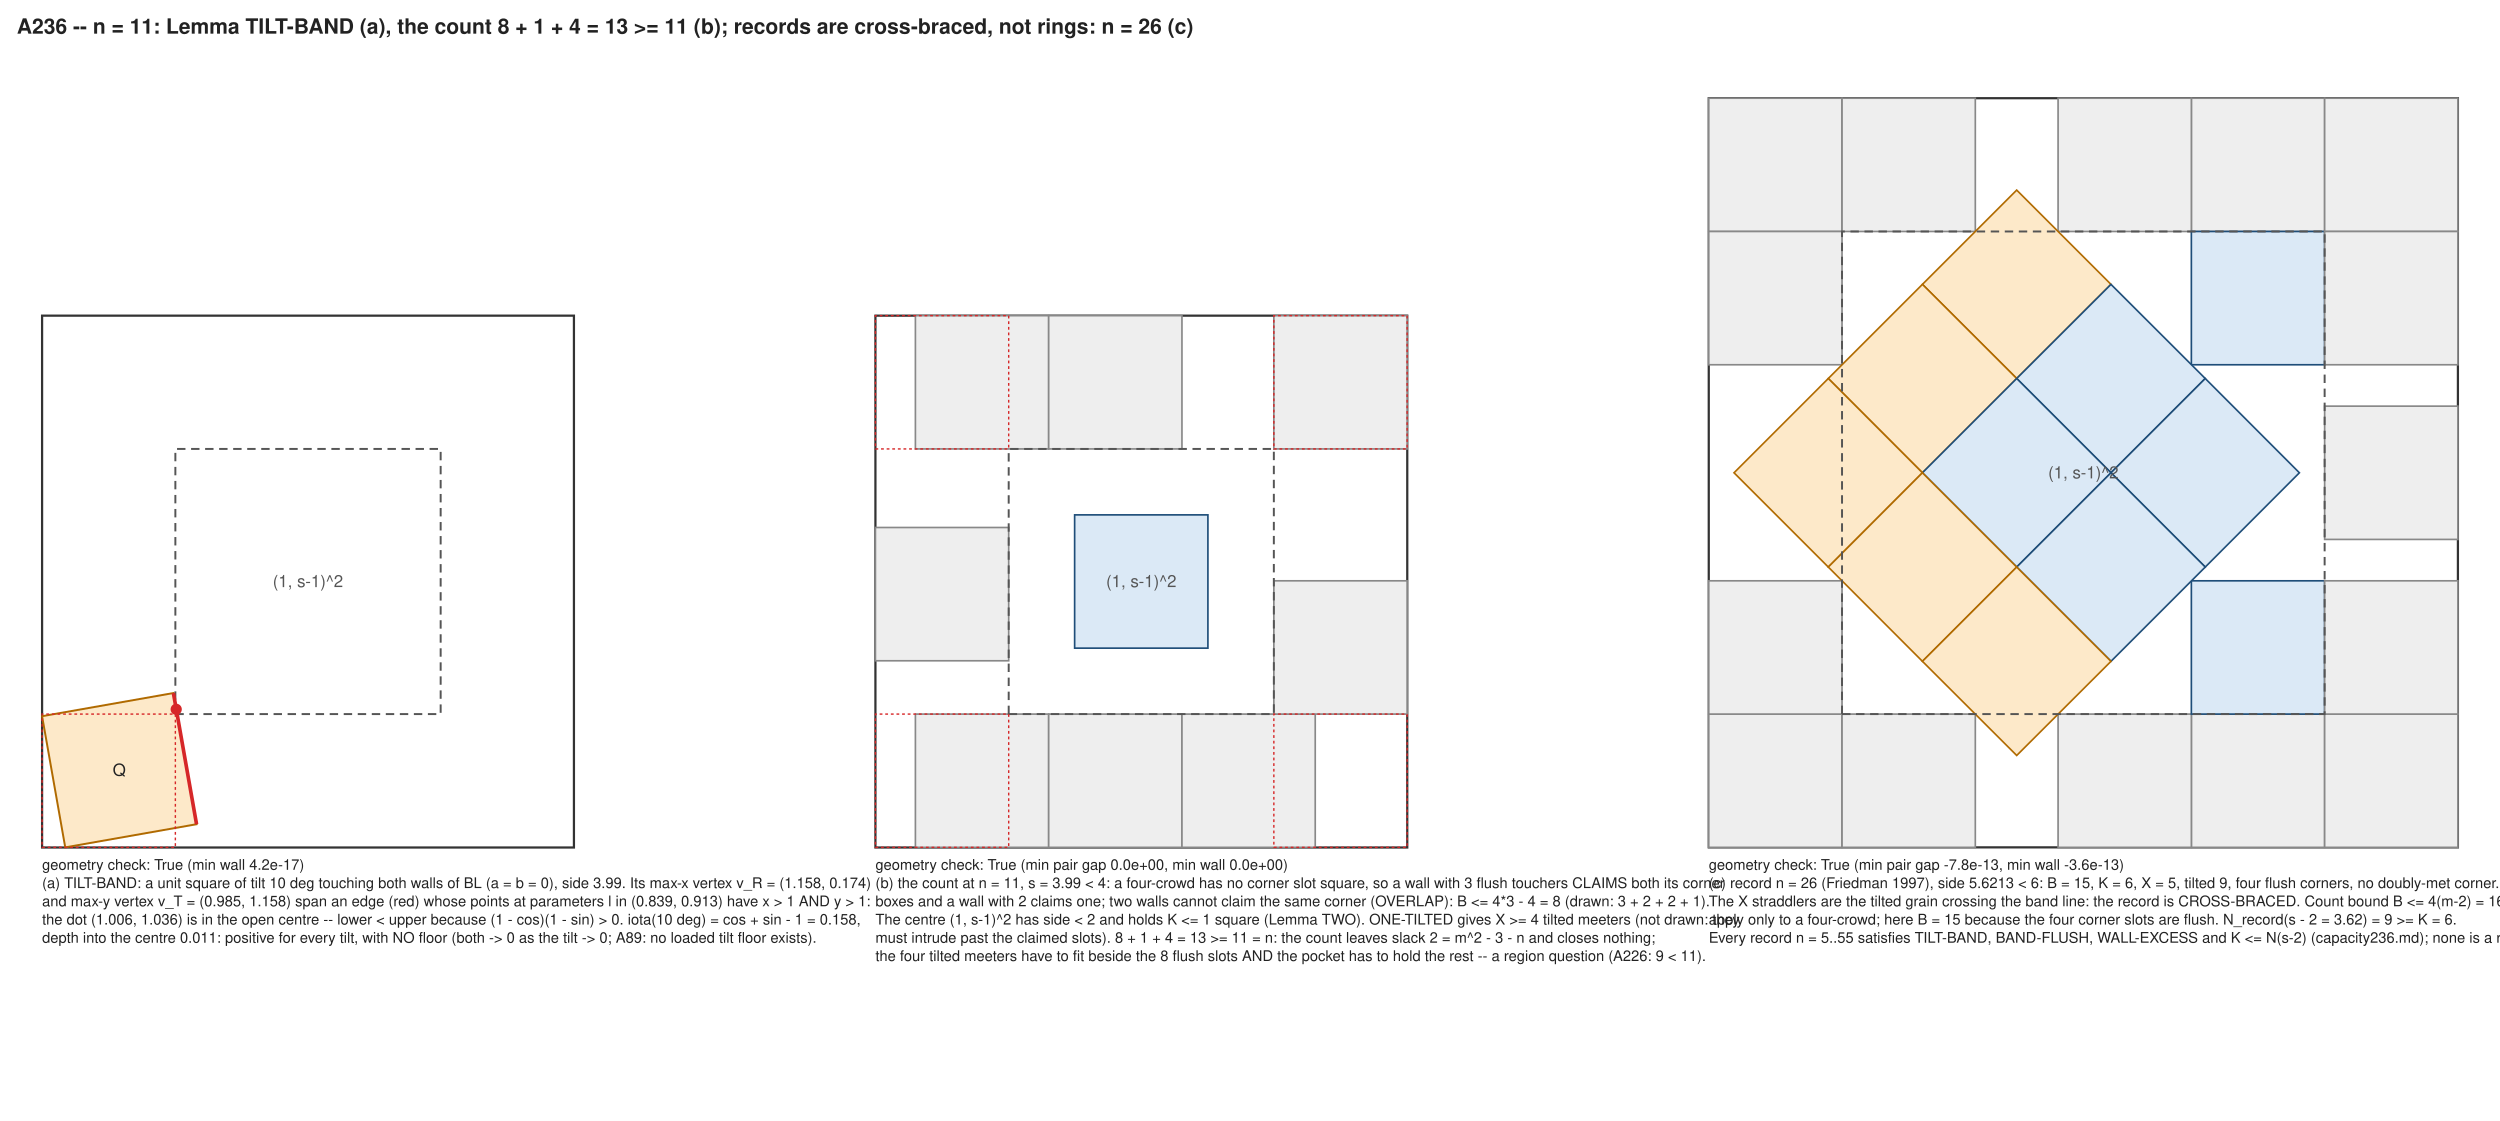
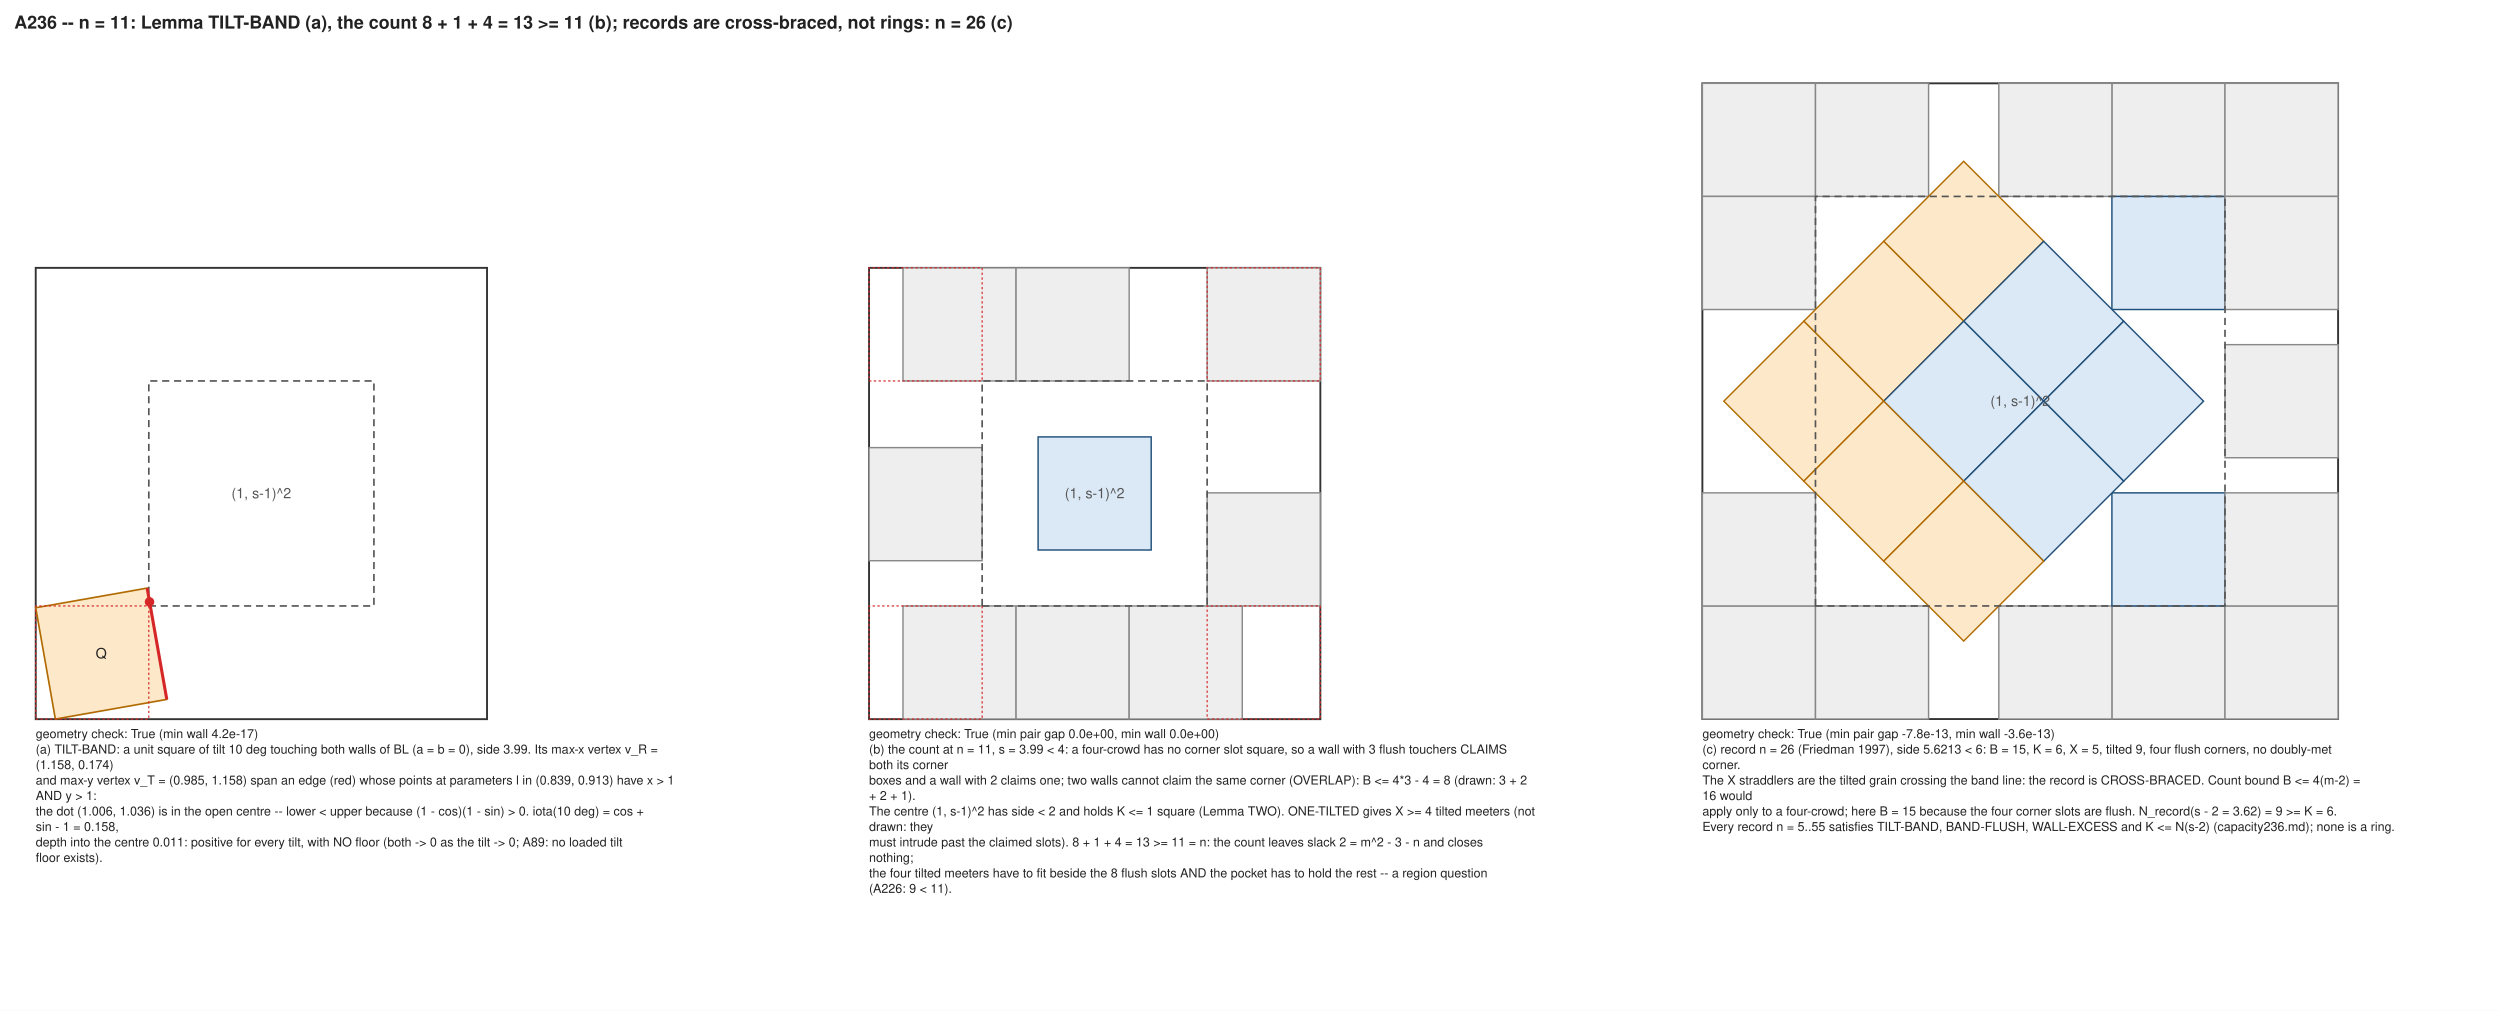
- <svg xmlns="http://www.w3.org/2000/svg" width="1782" height="799" font-family="Helvetica,Arial,sans-serif">
+ <svg xmlns="http://www.w3.org/2000/svg" width="2100" height="849" font-family="Helvetica,Arial,sans-serif">
  <defs>
    <pattern id="stip" width="6" height="6" patternUnits="userSpaceOnUse">
      <circle cx="3" cy="3" r="1.1" fill="#888" />
    </pattern>
    <pattern id="hatch" width="7" height="7" patternUnits="userSpaceOnUse" patternTransform="rotate(45)">
      <line x1="0" y1="0" x2="0" y2="7" stroke="#555" stroke-width="1.2" />
    </pattern>
  </defs>
-   <rect width="1782" height="799" fill="white" />
+   <rect width="2100" height="849" fill="white" />
  <text x="12" y="24" font-size="15" font-weight="bold" fill="#222">A236 -- n = 11: Lemma TILT-BAND (a), the count 8 + 1 + 4 = 13 &gt;= 11 (b); records are cross-braced, not rings: n = 26 (c)</text>
  <rect x="30.0" y="225.0" width="379.1" height="379.1" fill="none" stroke="#333" stroke-width="1.6" />
  <polygon points="46.5,604.0 140.1,587.5 123.6,494.0 30.0,510.5" fill="#fde9c9" stroke="#b06a00" stroke-width="1.4" />
  <text x="85.0" y="553.0" font-size="12" text-anchor="middle" fill="#222">Q</text>
  <polygon points="125.0,509.0 314.1,509.0 314.1,320.0 125.0,320.0" fill="none" stroke="#555" stroke-width="1.4" stroke-dasharray="6,4" />
  <text x="219.5" y="418.5" font-size="12" text-anchor="middle" fill="#555">(1, s-1)^2</text>
  <polygon points="30.0,604.0 125.0,604.0 125.0,509.0 30.0,509.0" fill="none" stroke="#d62728" stroke-width="1.0" stroke-dasharray="2,2" />
  <polygon points="140.1,587.5 123.6,494.0" fill="none" stroke="#d62728" stroke-width="2.6" />
  <circle cx="125.6" cy="505.6" r="4.0" fill="#d62728" />
  <text x="30" y="620.0" font-size="10.5" fill="#222">geometry check: True (min wall 4.2e-17)</text>
-   <text x="30" y="633.0" font-size="10.5" fill="#222">(a) TILT-BAND: a unit square of tilt 10 deg touching both walls of BL (a = b = 0), side 3.99.  Its max-x vertex v_R = (1.158, 0.174)</text>
-   <text x="30" y="646.0" font-size="10.5" fill="#222">and max-y vertex v_T = (0.985, 1.158) span an edge (red) whose points at parameters l in (0.839, 0.913) have x &gt; 1 AND y &gt; 1:</text>
-   <text x="30" y="659.0" font-size="10.5" fill="#222">the dot (1.006, 1.036) is in the open centre -- lower &lt; upper because (1 - cos)(1 - sin) &gt; 0.  iota(10 deg) = cos + sin - 1 = 0.158,</text>
-   <text x="30" y="672.0" font-size="10.5" fill="#222">depth into the centre 0.011: positive for every tilt, with NO floor (both -&gt; 0 as the tilt -&gt; 0; A89: no loaded tilt floor exists).</text>
-   <rect x="624.0" y="225.0" width="379.1" height="379.1" fill="none" stroke="#333" stroke-width="1.6" />
-   <polygon points="652.5,604.0 747.5,604.0 747.5,509.0 652.5,509.0" fill="#eeeeee" stroke="#888888" stroke-width="1.2" />
-   <polygon points="747.5,604.0 842.5,604.0 842.5,509.0 747.5,509.0" fill="#eeeeee" stroke="#888888" stroke-width="1.2" />
-   <polygon points="842.5,604.0 937.5,604.0 937.5,509.0 842.5,509.0" fill="#eeeeee" stroke="#888888" stroke-width="1.2" />
-   <polygon points="908.0,509.0 1003.0,509.0 1003.0,414.0 908.0,414.0" fill="#eeeeee" stroke="#888888" stroke-width="1.2" />
-   <polygon points="908.0,320.0 1003.0,320.0 1003.0,225.0 908.0,225.0" fill="#eeeeee" stroke="#888888" stroke-width="1.2" />
-   <polygon points="652.5,320.0 747.5,320.0 747.5,225.0 652.5,225.0" fill="#eeeeee" stroke="#888888" stroke-width="1.2" />
-   <polygon points="747.5,320.0 842.5,320.0 842.5,225.0 747.5,225.0" fill="#eeeeee" stroke="#888888" stroke-width="1.2" />
-   <polygon points="624.0,471.0 719.0,471.0 719.0,376.0 624.0,376.0" fill="#eeeeee" stroke="#888888" stroke-width="1.2" />
-   <polygon points="766.0,462.0 861.0,462.0 861.0,367.0 766.0,367.0" fill="#dbe9f6" stroke="#1f4e79" stroke-width="1.2" />
-   <polygon points="719.0,509.0 908.0,509.0 908.0,320.0 719.0,320.0" fill="none" stroke="#555" stroke-width="1.4" stroke-dasharray="6,4" />
-   <text x="813.5" y="418.5" font-size="12" text-anchor="middle" fill="#555">(1, s-1)^2</text>
-   <polygon points="624.0,604.0 719.0,604.0 719.0,509.0 624.0,509.0" fill="none" stroke="#d62728" stroke-width="1.0" stroke-dasharray="2,2" />
-   <polygon points="908.0,604.0 1003.0,604.0 1003.0,509.0 908.0,509.0" fill="none" stroke="#d62728" stroke-width="1.0" stroke-dasharray="2,2" />
-   <polygon points="908.0,320.0 1003.0,320.0 1003.0,225.0 908.0,225.0" fill="none" stroke="#d62728" stroke-width="1.0" stroke-dasharray="2,2" />
-   <polygon points="624.0,320.0 719.0,320.0 719.0,225.0 624.0,225.0" fill="none" stroke="#d62728" stroke-width="1.0" stroke-dasharray="2,2" />
-   <text x="624" y="620.0" font-size="10.5" fill="#222">geometry check: True (min pair gap 0.0e+00, min wall 0.0e+00)</text>
-   <text x="624" y="633.0" font-size="10.5" fill="#222">(b) the count at n = 11, s = 3.99 &lt; 4: a four-crowd has no corner slot square, so a wall with 3 flush touchers CLAIMS both its corner</text>
-   <text x="624" y="646.0" font-size="10.5" fill="#222">boxes and a wall with 2 claims one; two walls cannot claim the same corner (OVERLAP): B &lt;= 4*3 - 4 = 8 (drawn: 3 + 2 + 2 + 1).</text>
-   <text x="624" y="659.0" font-size="10.5" fill="#222">The centre (1, s-1)^2 has side &lt; 2 and holds K &lt;= 1 square (Lemma TWO).  ONE-TILTED gives X &gt;= 4 tilted meeters (not drawn: they</text>
-   <text x="624" y="672.0" font-size="10.5" fill="#222">must intrude past the claimed slots).  8 + 1 + 4 = 13 &gt;= 11 = n: the count leaves slack 2 = m^2 - 3 - n and closes nothing;</text>
-   <text x="624" y="685.0" font-size="10.5" fill="#222">the four tilted meeters have to fit beside the 8 flush slots AND the pocket has to hold the rest -- a region question (A226: 9 &lt; 11).</text>
-   <rect x="1218.0" y="70.0" width="534.0" height="534.0" fill="none" stroke="#333" stroke-width="1.6" />
-   <polygon points="1218.0,165.0 1313.0,165.0 1313.0,70.0 1218.0,70.0" fill="#eeeeee" stroke="#888888" stroke-width="1.2" />
-   <polygon points="1313.0,165.0 1408.0,165.0 1408.0,70.0 1313.0,70.0" fill="#eeeeee" stroke="#888888" stroke-width="1.2" />
-   <polygon points="1218.0,260.0 1313.0,260.0 1313.0,165.0 1218.0,165.0" fill="#eeeeee" stroke="#888888" stroke-width="1.2" />
-   <polygon points="1562.0,165.0 1657.0,165.0 1657.0,70.0 1562.0,70.0" fill="#eeeeee" stroke="#888888" stroke-width="1.2" />
-   <polygon points="1467.0,165.0 1562.0,165.0 1562.0,70.0 1467.0,70.0" fill="#eeeeee" stroke="#888888" stroke-width="1.2" />
-   <polygon points="1562.0,260.0 1657.0,260.0 1657.0,165.0 1562.0,165.0" fill="#dbe9f6" stroke="#1f4e79" stroke-width="1.2" />
-   <polygon points="1657.0,165.0 1752.0,165.0 1752.0,70.0 1657.0,70.0" fill="#eeeeee" stroke="#888888" stroke-width="1.2" />
-   <polygon points="1657.0,260.0 1752.0,260.0 1752.0,165.0 1657.0,165.0" fill="#eeeeee" stroke="#888888" stroke-width="1.2" />
-   <polygon points="1657.0,384.5 1752.0,384.5 1752.0,289.5 1657.0,289.5" fill="#eeeeee" stroke="#888888" stroke-width="1.2" />
-   <polygon points="1218.0,604.0 1313.0,604.0 1313.0,509.0 1218.0,509.0" fill="#eeeeee" stroke="#888888" stroke-width="1.2" />
-   <polygon points="1313.0,604.0 1408.0,604.0 1408.0,509.0 1313.0,509.0" fill="#eeeeee" stroke="#888888" stroke-width="1.2" />
-   <polygon points="1218.0,509.0 1313.0,509.0 1313.0,414.0 1218.0,414.0" fill="#eeeeee" stroke="#888888" stroke-width="1.2" />
-   <polygon points="1562.0,604.0 1657.0,604.0 1657.0,509.0 1562.0,509.0" fill="#eeeeee" stroke="#888888" stroke-width="1.2" />
-   <polygon points="1467.0,604.0 1562.0,604.0 1562.0,509.0 1467.0,509.0" fill="#eeeeee" stroke="#888888" stroke-width="1.2" />
-   <polygon points="1562.0,509.0 1657.0,509.0 1657.0,414.0 1562.0,414.0" fill="#dbe9f6" stroke="#1f4e79" stroke-width="1.2" />
-   <polygon points="1657.0,604.0 1752.0,604.0 1752.0,509.0 1657.0,509.0" fill="#eeeeee" stroke="#888888" stroke-width="1.2" />
-   <polygon points="1657.0,509.0 1752.0,509.0 1752.0,414.0 1657.0,414.0" fill="#eeeeee" stroke="#888888" stroke-width="1.2" />
-   <polygon points="1437.5,269.8 1504.7,202.7 1437.5,135.5 1370.3,202.7" fill="#fde9c9" stroke="#b06a00" stroke-width="1.2" />
-   <polygon points="1504.7,337.0 1571.9,269.8 1504.7,202.7 1437.5,269.8" fill="#dbe9f6" stroke="#1f4e79" stroke-width="1.2" />
-   <polygon points="1571.9,404.2 1639.0,337.0 1571.9,269.8 1504.7,337.0" fill="#dbe9f6" stroke="#1f4e79" stroke-width="1.2" />
-   <polygon points="1370.3,337.0 1437.5,269.8 1370.3,202.7 1303.2,269.8" fill="#fde9c9" stroke="#b06a00" stroke-width="1.2" />
-   <polygon points="1437.5,404.2 1504.7,337.0 1437.5,269.8 1370.3,337.0" fill="#dbe9f6" stroke="#1f4e79" stroke-width="1.2" />
-   <polygon points="1504.7,471.4 1571.9,404.2 1504.7,337.0 1437.5,404.2" fill="#dbe9f6" stroke="#1f4e79" stroke-width="1.2" />
-   <polygon points="1303.2,404.2 1370.3,337.0 1303.2,269.8 1236.0,337.0" fill="#fde9c9" stroke="#b06a00" stroke-width="1.2" />
-   <polygon points="1370.3,471.4 1437.5,404.2 1370.3,337.0 1303.2,404.2" fill="#fde9c9" stroke="#b06a00" stroke-width="1.2" />
-   <polygon points="1437.5,538.5 1504.7,471.4 1437.5,404.2 1370.3,471.4" fill="#fde9c9" stroke="#b06a00" stroke-width="1.2" />
-   <polygon points="1313.0,509.0 1657.0,509.0 1657.0,165.0 1313.0,165.0" fill="none" stroke="#555" stroke-width="1.4" stroke-dasharray="6,4" />
-   <text x="1485.0" y="341.0" font-size="12" text-anchor="middle" fill="#555">(1, s-1)^2</text>
-   <text x="1218" y="620.0" font-size="10.5" fill="#222">geometry check: True (min pair gap -7.8e-13, min wall -3.6e-13)</text>
-   <text x="1218" y="633.0" font-size="10.5" fill="#222">(c) record n = 26 (Friedman 1997), side 5.6213 &lt; 6: B = 15, K = 6, X = 5, tilted 9, four flush corners, no doubly-met corner.</text>
-   <text x="1218" y="646.0" font-size="10.5" fill="#222">The X straddlers are the tilted grain crossing the band line: the record is CROSS-BRACED.  Count bound B &lt;= 4(m-2) = 16 would</text>
-   <text x="1218" y="659.0" font-size="10.5" fill="#222">apply only to a four-crowd; here B = 15 because the four corner slots are flush.  N_record(s - 2 = 3.62) = 9 &gt;= K = 6.</text>
-   <text x="1218" y="672.0" font-size="10.5" fill="#222">Every record n = 5..55 satisfies TILT-BAND, BAND-FLUSH, WALL-EXCESS and K &lt;= N(s-2) (capacity236.md); none is a ring.</text>
+   <text x="30" y="633.0" font-size="10.5" fill="#222">(a) TILT-BAND: a unit square of tilt 10 deg touching both walls of BL (a = b = 0), side 3.99.  Its max-x vertex v_R =</text>
+   <text x="30" y="646.0" font-size="10.5" fill="#222">   (1.158, 0.174)</text>
+   <text x="30" y="659.0" font-size="10.5" fill="#222">and max-y vertex v_T = (0.985, 1.158) span an edge (red) whose points at parameters l in (0.839, 0.913) have x &gt; 1</text>
+   <text x="30" y="672.0" font-size="10.5" fill="#222">   AND y &gt; 1:</text>
+   <text x="30" y="685.0" font-size="10.5" fill="#222">the dot (1.006, 1.036) is in the open centre -- lower &lt; upper because (1 - cos)(1 - sin) &gt; 0.  iota(10 deg) = cos +</text>
+   <text x="30" y="698.0" font-size="10.5" fill="#222">   sin - 1 = 0.158,</text>
+   <text x="30" y="711.0" font-size="10.5" fill="#222">depth into the centre 0.011: positive for every tilt, with NO floor (both -&gt; 0 as the tilt -&gt; 0; A89: no loaded tilt</text>
+   <text x="30" y="724.0" font-size="10.5" fill="#222">   floor exists).</text>
+   <rect x="730.0" y="225.0" width="379.1" height="379.1" fill="none" stroke="#333" stroke-width="1.6" />
+   <polygon points="758.5,604.0 853.5,604.0 853.5,509.0 758.5,509.0" fill="#eeeeee" stroke="#888888" stroke-width="1.2" />
+   <polygon points="853.5,604.0 948.5,604.0 948.5,509.0 853.5,509.0" fill="#eeeeee" stroke="#888888" stroke-width="1.2" />
+   <polygon points="948.5,604.0 1043.5,604.0 1043.5,509.0 948.5,509.0" fill="#eeeeee" stroke="#888888" stroke-width="1.2" />
+   <polygon points="1014.0,509.0 1109.0,509.0 1109.0,414.0 1014.0,414.0" fill="#eeeeee" stroke="#888888" stroke-width="1.2" />
+   <polygon points="1014.0,320.0 1109.0,320.0 1109.0,225.0 1014.0,225.0" fill="#eeeeee" stroke="#888888" stroke-width="1.2" />
+   <polygon points="758.5,320.0 853.5,320.0 853.5,225.0 758.5,225.0" fill="#eeeeee" stroke="#888888" stroke-width="1.2" />
+   <polygon points="853.5,320.0 948.5,320.0 948.5,225.0 853.5,225.0" fill="#eeeeee" stroke="#888888" stroke-width="1.2" />
+   <polygon points="730.0,471.0 825.0,471.0 825.0,376.0 730.0,376.0" fill="#eeeeee" stroke="#888888" stroke-width="1.2" />
+   <polygon points="872.0,462.0 967.0,462.0 967.0,367.0 872.0,367.0" fill="#dbe9f6" stroke="#1f4e79" stroke-width="1.2" />
+   <polygon points="825.0,509.0 1014.0,509.0 1014.0,320.0 825.0,320.0" fill="none" stroke="#555" stroke-width="1.4" stroke-dasharray="6,4" />
+   <text x="919.5" y="418.5" font-size="12" text-anchor="middle" fill="#555">(1, s-1)^2</text>
+   <polygon points="730.0,604.0 825.0,604.0 825.0,509.0 730.0,509.0" fill="none" stroke="#d62728" stroke-width="1.0" stroke-dasharray="2,2" />
+   <polygon points="1014.0,604.0 1109.0,604.0 1109.0,509.0 1014.0,509.0" fill="none" stroke="#d62728" stroke-width="1.0" stroke-dasharray="2,2" />
+   <polygon points="1014.0,320.0 1109.0,320.0 1109.0,225.0 1014.0,225.0" fill="none" stroke="#d62728" stroke-width="1.0" stroke-dasharray="2,2" />
+   <polygon points="730.0,320.0 825.0,320.0 825.0,225.0 730.0,225.0" fill="none" stroke="#d62728" stroke-width="1.0" stroke-dasharray="2,2" />
+   <text x="730" y="620.0" font-size="10.5" fill="#222">geometry check: True (min pair gap 0.0e+00, min wall 0.0e+00)</text>
+   <text x="730" y="633.0" font-size="10.5" fill="#222">(b) the count at n = 11, s = 3.99 &lt; 4: a four-crowd has no corner slot square, so a wall with 3 flush touchers CLAIMS</text>
+   <text x="730" y="646.0" font-size="10.5" fill="#222">   both its corner</text>
+   <text x="730" y="659.0" font-size="10.5" fill="#222">boxes and a wall with 2 claims one; two walls cannot claim the same corner (OVERLAP): B &lt;= 4*3 - 4 = 8 (drawn: 3 + 2</text>
+   <text x="730" y="672.0" font-size="10.5" fill="#222">   + 2 + 1).</text>
+   <text x="730" y="685.0" font-size="10.5" fill="#222">The centre (1, s-1)^2 has side &lt; 2 and holds K &lt;= 1 square (Lemma TWO).  ONE-TILTED gives X &gt;= 4 tilted meeters (not</text>
+   <text x="730" y="698.0" font-size="10.5" fill="#222">   drawn: they</text>
+   <text x="730" y="711.0" font-size="10.5" fill="#222">must intrude past the claimed slots).  8 + 1 + 4 = 13 &gt;= 11 = n: the count leaves slack 2 = m^2 - 3 - n and closes</text>
+   <text x="730" y="724.0" font-size="10.5" fill="#222">   nothing;</text>
+   <text x="730" y="737.0" font-size="10.5" fill="#222">the four tilted meeters have to fit beside the 8 flush slots AND the pocket has to hold the rest -- a region question</text>
+   <text x="730" y="750.0" font-size="10.5" fill="#222">   (A226: 9 &lt; 11).</text>
+   <rect x="1430.0" y="70.0" width="534.0" height="534.0" fill="none" stroke="#333" stroke-width="1.6" />
+   <polygon points="1430.0,165.0 1525.0,165.0 1525.0,70.0 1430.0,70.0" fill="#eeeeee" stroke="#888888" stroke-width="1.2" />
+   <polygon points="1525.0,165.0 1620.0,165.0 1620.0,70.0 1525.0,70.0" fill="#eeeeee" stroke="#888888" stroke-width="1.2" />
+   <polygon points="1430.0,260.0 1525.0,260.0 1525.0,165.0 1430.0,165.0" fill="#eeeeee" stroke="#888888" stroke-width="1.2" />
+   <polygon points="1774.0,165.0 1869.0,165.0 1869.0,70.0 1774.0,70.0" fill="#eeeeee" stroke="#888888" stroke-width="1.2" />
+   <polygon points="1679.0,165.0 1774.0,165.0 1774.0,70.0 1679.0,70.0" fill="#eeeeee" stroke="#888888" stroke-width="1.2" />
+   <polygon points="1774.0,260.0 1869.0,260.0 1869.0,165.0 1774.0,165.0" fill="#dbe9f6" stroke="#1f4e79" stroke-width="1.2" />
+   <polygon points="1869.0,165.0 1964.0,165.0 1964.0,70.0 1869.0,70.0" fill="#eeeeee" stroke="#888888" stroke-width="1.2" />
+   <polygon points="1869.0,260.0 1964.0,260.0 1964.0,165.0 1869.0,165.0" fill="#eeeeee" stroke="#888888" stroke-width="1.2" />
+   <polygon points="1869.0,384.5 1964.0,384.5 1964.0,289.5 1869.0,289.5" fill="#eeeeee" stroke="#888888" stroke-width="1.2" />
+   <polygon points="1430.0,604.0 1525.0,604.0 1525.0,509.0 1430.0,509.0" fill="#eeeeee" stroke="#888888" stroke-width="1.2" />
+   <polygon points="1525.0,604.0 1620.0,604.0 1620.0,509.0 1525.0,509.0" fill="#eeeeee" stroke="#888888" stroke-width="1.2" />
+   <polygon points="1430.0,509.0 1525.0,509.0 1525.0,414.0 1430.0,414.0" fill="#eeeeee" stroke="#888888" stroke-width="1.2" />
+   <polygon points="1774.0,604.0 1869.0,604.0 1869.0,509.0 1774.0,509.0" fill="#eeeeee" stroke="#888888" stroke-width="1.2" />
+   <polygon points="1679.0,604.0 1774.0,604.0 1774.0,509.0 1679.0,509.0" fill="#eeeeee" stroke="#888888" stroke-width="1.2" />
+   <polygon points="1774.0,509.0 1869.0,509.0 1869.0,414.0 1774.0,414.0" fill="#dbe9f6" stroke="#1f4e79" stroke-width="1.2" />
+   <polygon points="1869.0,604.0 1964.0,604.0 1964.0,509.0 1869.0,509.0" fill="#eeeeee" stroke="#888888" stroke-width="1.2" />
+   <polygon points="1869.0,509.0 1964.0,509.0 1964.0,414.0 1869.0,414.0" fill="#eeeeee" stroke="#888888" stroke-width="1.2" />
+   <polygon points="1649.5,269.8 1716.7,202.7 1649.5,135.5 1582.3,202.7" fill="#fde9c9" stroke="#b06a00" stroke-width="1.2" />
+   <polygon points="1716.7,337.0 1783.9,269.8 1716.7,202.7 1649.5,269.8" fill="#dbe9f6" stroke="#1f4e79" stroke-width="1.2" />
+   <polygon points="1783.9,404.2 1851.0,337.0 1783.9,269.8 1716.7,337.0" fill="#dbe9f6" stroke="#1f4e79" stroke-width="1.2" />
+   <polygon points="1582.3,337.0 1649.5,269.8 1582.3,202.7 1515.2,269.8" fill="#fde9c9" stroke="#b06a00" stroke-width="1.2" />
+   <polygon points="1649.5,404.2 1716.7,337.0 1649.5,269.8 1582.3,337.0" fill="#dbe9f6" stroke="#1f4e79" stroke-width="1.2" />
+   <polygon points="1716.7,471.4 1783.9,404.2 1716.7,337.0 1649.5,404.2" fill="#dbe9f6" stroke="#1f4e79" stroke-width="1.2" />
+   <polygon points="1515.2,404.2 1582.3,337.0 1515.2,269.8 1448.0,337.0" fill="#fde9c9" stroke="#b06a00" stroke-width="1.2" />
+   <polygon points="1582.3,471.4 1649.5,404.2 1582.3,337.0 1515.2,404.2" fill="#fde9c9" stroke="#b06a00" stroke-width="1.2" />
+   <polygon points="1649.5,538.5 1716.7,471.4 1649.5,404.2 1582.3,471.4" fill="#fde9c9" stroke="#b06a00" stroke-width="1.2" />
+   <polygon points="1525.0,509.0 1869.0,509.0 1869.0,165.0 1525.0,165.0" fill="none" stroke="#555" stroke-width="1.4" stroke-dasharray="6,4" />
+   <text x="1697.0" y="341.0" font-size="12" text-anchor="middle" fill="#555">(1, s-1)^2</text>
+   <text x="1430" y="620.0" font-size="10.5" fill="#222">geometry check: True (min pair gap -7.8e-13, min wall -3.6e-13)</text>
+   <text x="1430" y="633.0" font-size="10.5" fill="#222">(c) record n = 26 (Friedman 1997), side 5.6213 &lt; 6: B = 15, K = 6, X = 5, tilted 9, four flush corners, no doubly-met</text>
+   <text x="1430" y="646.0" font-size="10.5" fill="#222">   corner.</text>
+   <text x="1430" y="659.0" font-size="10.5" fill="#222">The X straddlers are the tilted grain crossing the band line: the record is CROSS-BRACED.  Count bound B &lt;= 4(m-2) =</text>
+   <text x="1430" y="672.0" font-size="10.5" fill="#222">   16 would</text>
+   <text x="1430" y="685.0" font-size="10.5" fill="#222">apply only to a four-crowd; here B = 15 because the four corner slots are flush.  N_record(s - 2 = 3.62) = 9 &gt;= K = 6.</text>
+   <text x="1430" y="698.0" font-size="10.5" fill="#222">Every record n = 5..55 satisfies TILT-BAND, BAND-FLUSH, WALL-EXCESS and K &lt;= N(s-2) (capacity236.md); none is a ring.</text>
</svg>
